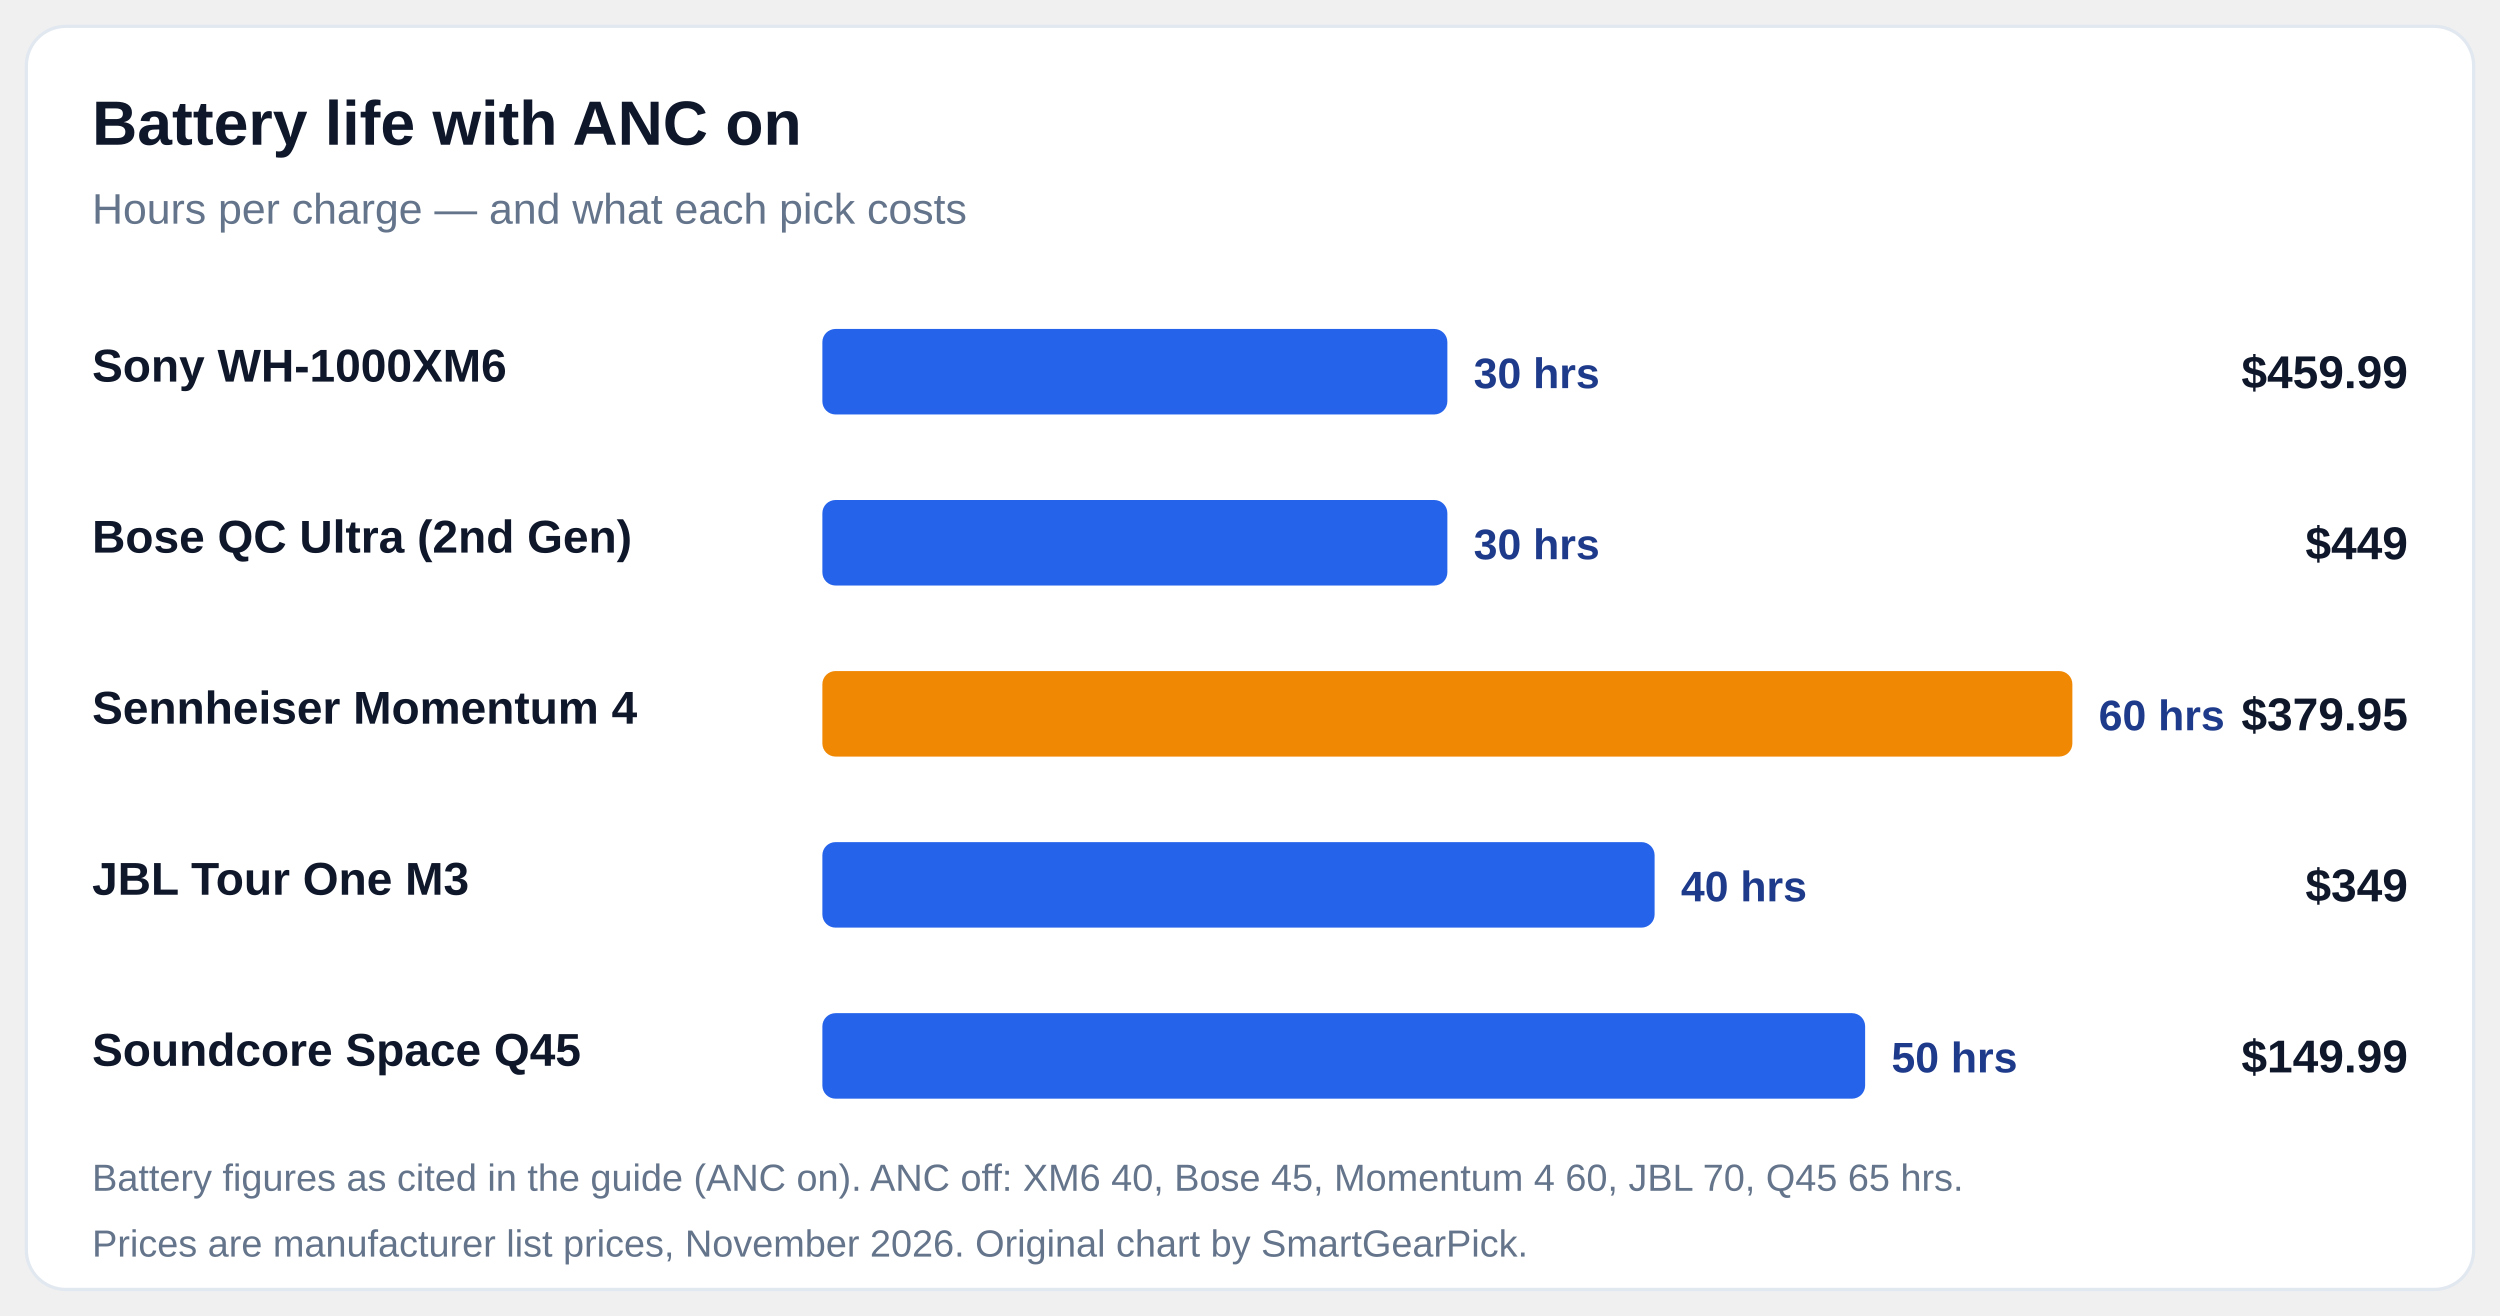
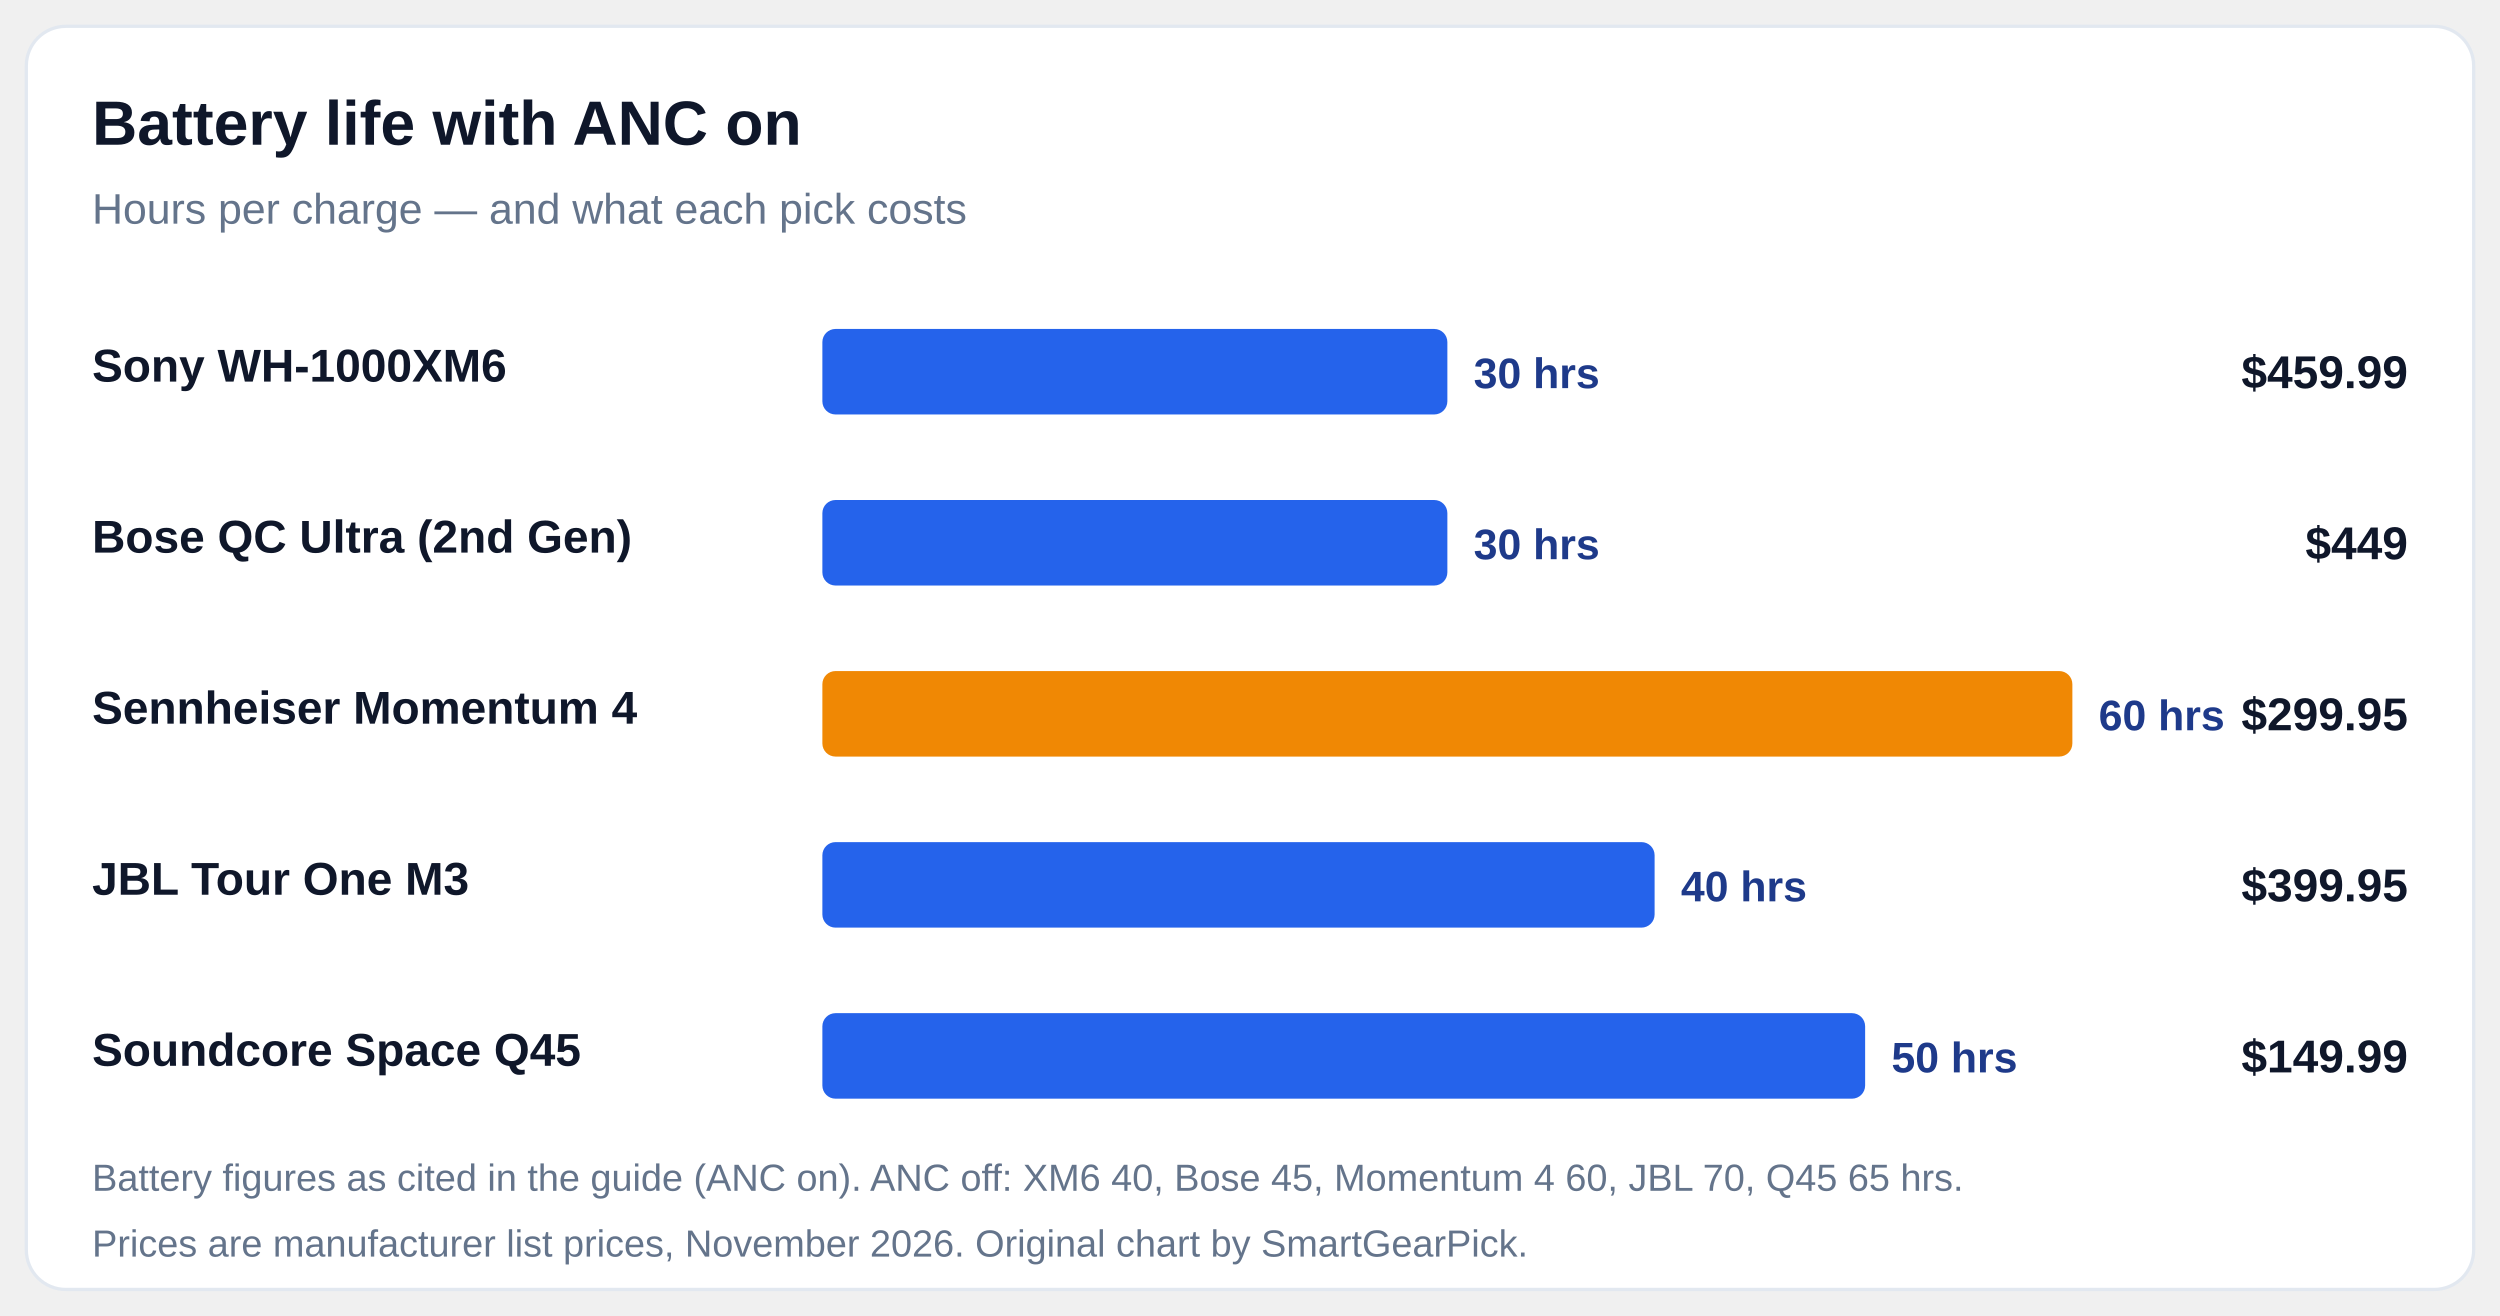
- <svg xmlns="http://www.w3.org/2000/svg" viewBox="0 0 760 400" width="760" height="400" role="img" aria-label="Bar chart: battery life with ANC on for the Sony WH-1000XM6 (30 hours, 459.99 dollars list), Bose QuietComfort Ultra 2nd Gen (30 hours, 449 dollars), Sennheiser Momentum 4 (60 hours, 379.95 dollars), JBL Tour One M3 (40 hours, 349 dollars), and Anker Soundcore Space Q45 (50 hours, 149.99 dollars)">
+ <svg xmlns="http://www.w3.org/2000/svg" viewBox="0 0 760 400" width="760" height="400" role="img" aria-label="Bar chart: battery life with ANC on for the Sony WH-1000XM6 (30 hours, 459.99 dollars list), Bose QuietComfort Ultra 2nd Gen (30 hours, 449 dollars), Sennheiser Momentum 4 (60 hours, 299.95 dollars), JBL Tour One M3 (40 hours, 399.95 dollars), and Anker Soundcore Space Q45 (50 hours, 149.99 dollars)">
  <rect x="8" y="8" width="744" height="384" rx="12" fill="#ffffff" stroke="#e2e8f0" stroke-width="1" />
  <text x="28" y="44" font-family="Arial, Helvetica, sans-serif" font-size="19" font-weight="700" fill="#0f172a">Battery life with ANC on</text>
  <text x="28" y="68" font-family="Arial, Helvetica, sans-serif" font-size="13" fill="#64748b">Hours per charge — and what each pick costs</text>
  <text x="28" y="116" font-family="Arial, Helvetica, sans-serif" font-size="14" font-weight="600" fill="#0f172a">Sony WH-1000XM6</text>
  <rect x="250" y="100" width="190" height="26" rx="4" fill="#2563eb" />
  <text x="448" y="118" font-family="Arial, Helvetica, sans-serif" font-size="13" font-weight="700" fill="#1e3a8a">30 hrs</text>
  <text x="732" y="118" font-family="Arial, Helvetica, sans-serif" font-size="14" font-weight="700" fill="#0f172a" text-anchor="end">$459.99</text>
  <text x="28" y="168" font-family="Arial, Helvetica, sans-serif" font-size="14" font-weight="600" fill="#0f172a">Bose QC Ultra (2nd Gen)</text>
  <rect x="250" y="152" width="190" height="26" rx="4" fill="#2563eb" />
  <text x="448" y="170" font-family="Arial, Helvetica, sans-serif" font-size="13" font-weight="700" fill="#1e3a8a">30 hrs</text>
  <text x="732" y="170" font-family="Arial, Helvetica, sans-serif" font-size="14" font-weight="700" fill="#0f172a" text-anchor="end">$449</text>
  <text x="28" y="220" font-family="Arial, Helvetica, sans-serif" font-size="14" font-weight="600" fill="#0f172a">Sennheiser Momentum 4</text>
  <rect x="250" y="204" width="380" height="26" rx="4" fill="#f08804" />
  <text x="638" y="222" font-family="Arial, Helvetica, sans-serif" font-size="13" font-weight="700" fill="#1e3a8a">60 hrs</text>
-   <text x="732" y="222" font-family="Arial, Helvetica, sans-serif" font-size="14" font-weight="700" fill="#0f172a" text-anchor="end">$379.95</text>
+   <text x="732" y="222" font-family="Arial, Helvetica, sans-serif" font-size="14" font-weight="700" fill="#0f172a" text-anchor="end">$299.95</text>
  <text x="28" y="272" font-family="Arial, Helvetica, sans-serif" font-size="14" font-weight="600" fill="#0f172a">JBL Tour One M3</text>
  <rect x="250" y="256" width="253" height="26" rx="4" fill="#2563eb" />
  <text x="511" y="274" font-family="Arial, Helvetica, sans-serif" font-size="13" font-weight="700" fill="#1e3a8a">40 hrs</text>
-   <text x="732" y="274" font-family="Arial, Helvetica, sans-serif" font-size="14" font-weight="700" fill="#0f172a" text-anchor="end">$349</text>
+   <text x="732" y="274" font-family="Arial, Helvetica, sans-serif" font-size="14" font-weight="700" fill="#0f172a" text-anchor="end">$399.95</text>
  <text x="28" y="324" font-family="Arial, Helvetica, sans-serif" font-size="14" font-weight="600" fill="#0f172a">Soundcore Space Q45</text>
  <rect x="250" y="308" width="317" height="26" rx="4" fill="#2563eb" />
  <text x="575" y="326" font-family="Arial, Helvetica, sans-serif" font-size="13" font-weight="700" fill="#1e3a8a">50 hrs</text>
  <text x="732" y="326" font-family="Arial, Helvetica, sans-serif" font-size="14" font-weight="700" fill="#0f172a" text-anchor="end">$149.99</text>
  <text x="28" y="362" font-family="Arial, Helvetica, sans-serif" font-size="11.5" fill="#64748b">Battery figures as cited in the guide (ANC on). ANC off: XM6 40, Bose 45, Momentum 4 60, JBL 70, Q45 65 hrs.</text>
  <text x="28" y="382" font-family="Arial, Helvetica, sans-serif" font-size="11.5" fill="#64748b">Prices are manufacturer list prices, November 2026. Original chart by SmartGearPick.</text>
</svg>
